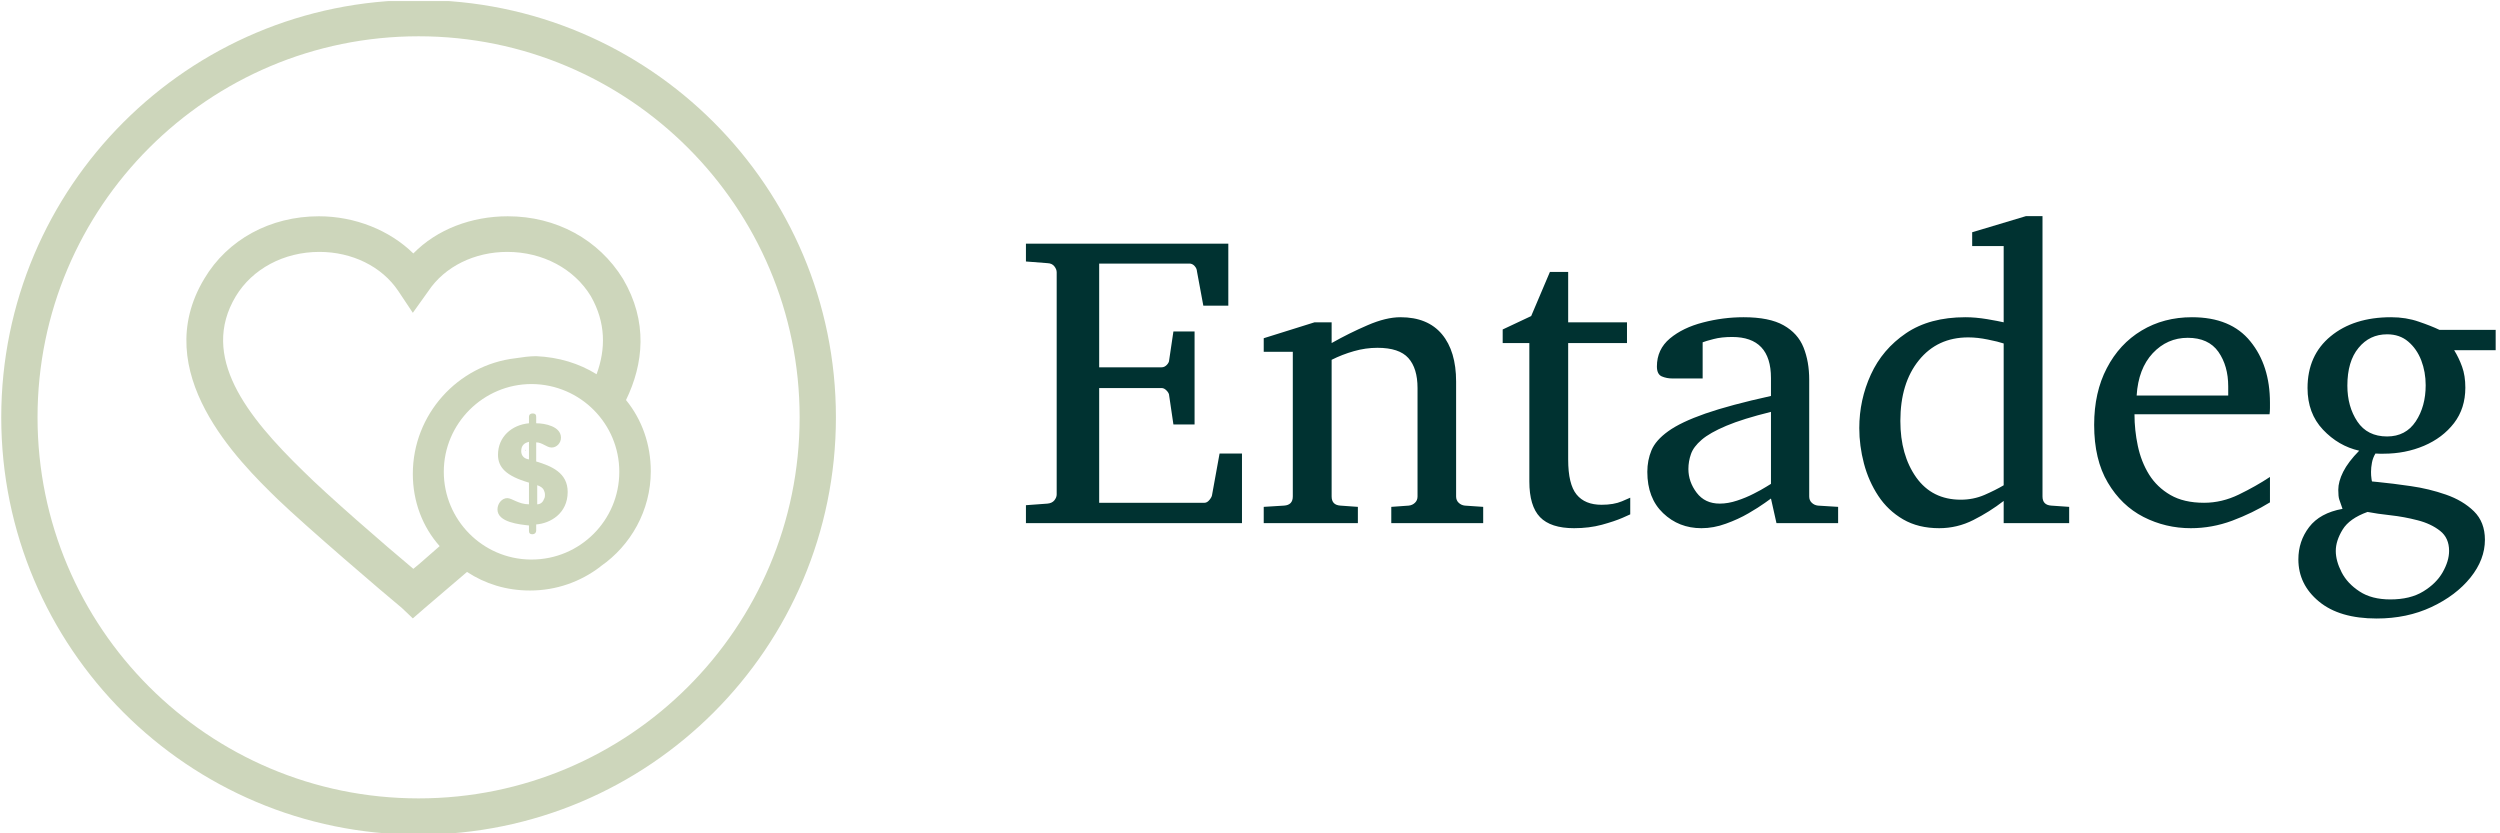
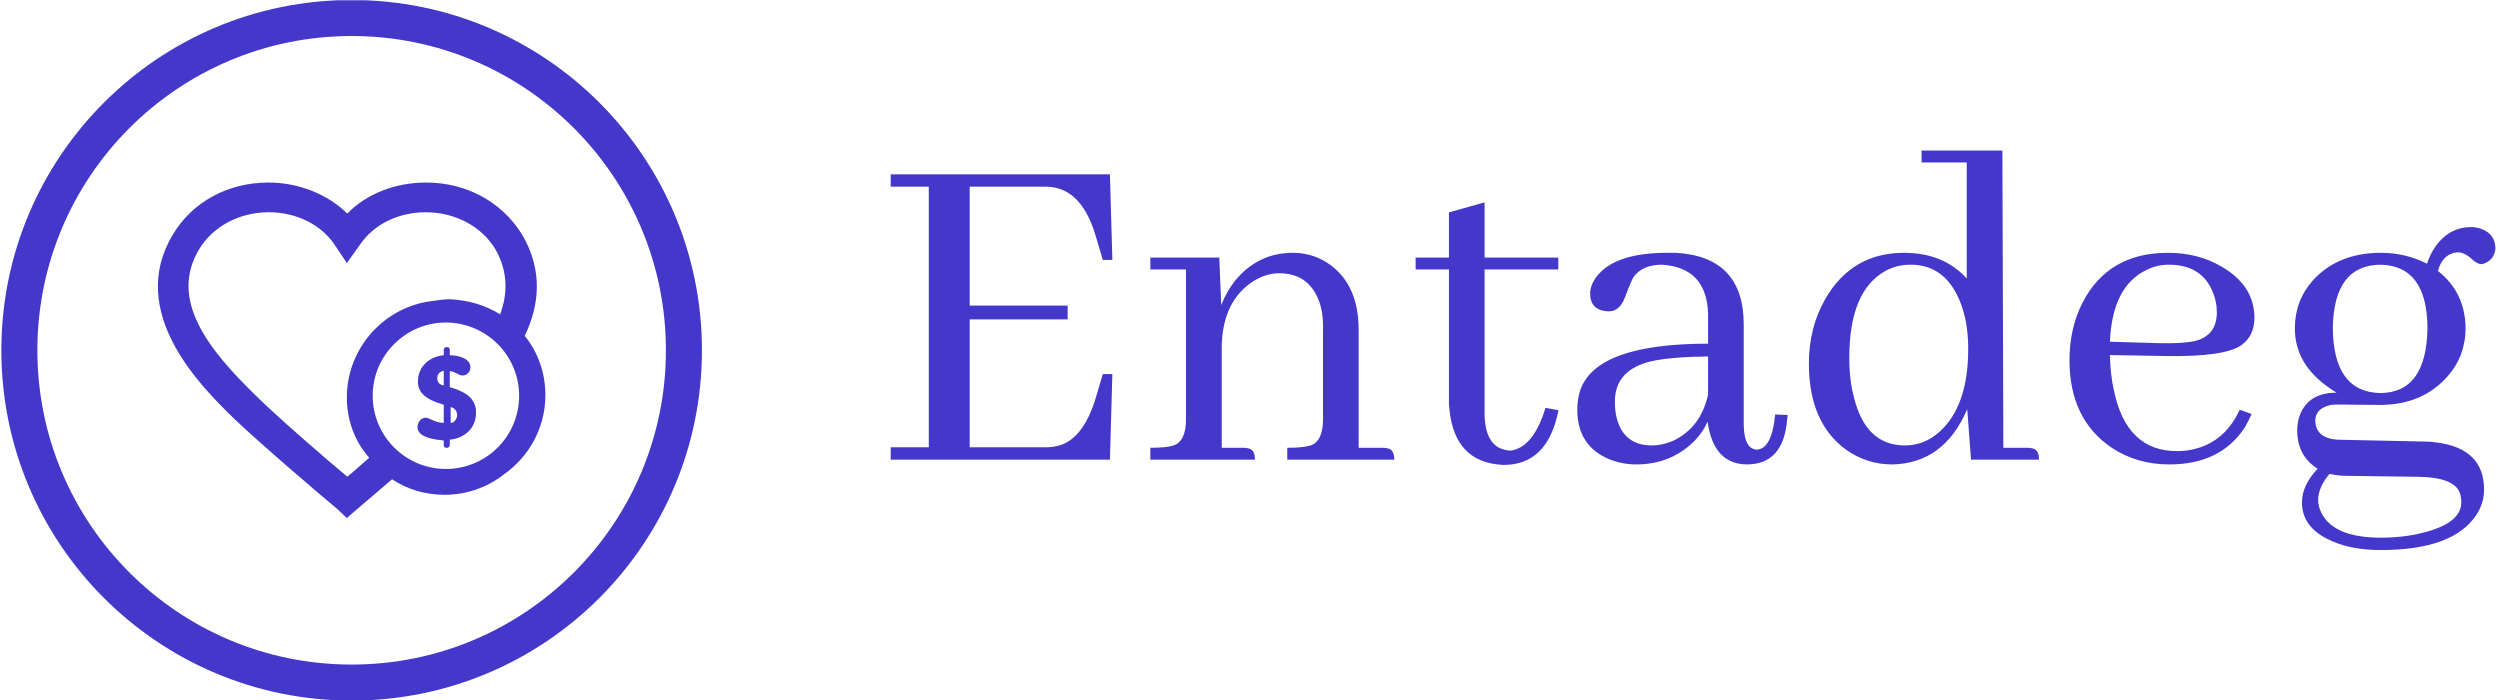
- <svg xmlns="http://www.w3.org/2000/svg" version="1.1" width="2000" height="666" viewBox="0 0 2000 666">
-   <g transform="matrix(1,0,0,1,-1.212121,0.8678029)">
-     <svg viewBox="0 0 396 132" data-background-color="#ffffff" preserveAspectRatio="xMidYMid meet" height="666" width="2000">
-       <g id="tight-bounds" transform="matrix(1,0,0,1,0.24,-0.171997)">
-         <svg viewBox="0 0 395.52 132.344" height="132.344" width="395.52">
+ <svg xmlns="http://www.w3.org/2000/svg" version="1.1" width="2000" height="560" viewBox="0 0 2000 560">
+   <g transform="matrix(1,0,0,1,-1.212121,0.2343584)">
+     <svg viewBox="0 0 396 111" data-background-color="#ffffff" preserveAspectRatio="xMidYMid meet" height="560" width="2000">
+       <g id="tight-bounds" transform="matrix(1,0,0,1,0.24,-0.04645318)">
+         <svg viewBox="0 0 395.52 111.093" height="111.093" width="395.52">
          <g>
-             <svg viewBox="0 0 671.241 224.602" height="132.344" width="395.52">
-               <g transform="matrix(1,0,0,1,275.7208,58.16756)">
-                 <svg viewBox="0 0 395.52 108.267" height="108.267" width="395.52">
+             <svg viewBox="0 0 614.637 172.638" height="111.093" width="395.52">
+               <g transform="matrix(1,0,0,1,219.117,37.09876)">
+                 <svg viewBox="0 0 395.52 98.441" height="98.441" width="395.52">
                  <g id="textblocktransform">
-                     <svg viewBox="0 0 395.52 108.267" height="108.267" width="395.52" id="textblock">
+                     <svg viewBox="0 0 395.52 98.441" height="98.441" width="395.52" id="textblock">
                      <g>
-                         <svg viewBox="0 0 395.52 108.267" height="108.267" width="395.52">
+                         <svg viewBox="0 0 395.52 98.441" height="98.441" width="395.52">
                          <g transform="matrix(1,0,0,1,0,0)">
-                             <svg width="395.52" viewBox="1.61 -36.84 176.4 48.29" height="108.267" data-palette-color="#003231">
-                               <path d="M27.54-8.35L27.54 0 1.61 0 1.61-2.15 4.2-2.34Q4.74-2.39 5.02-2.73 5.3-3.08 5.3-3.44L5.3-3.44 5.3-30.1Q5.3-30.47 5.02-30.82 4.74-31.18 4.2-31.2L4.2-31.2 1.61-31.4 1.61-33.54 25.9-33.54 25.9-26.1 22.9-26.1 22.14-30.2Q22.12-30.57 21.85-30.86 21.58-31.15 21.24-31.15L21.24-31.15 10.4-31.15 10.4-18.7 17.9-18.7Q18.24-18.7 18.52-18.99 18.8-19.29 18.8-19.56L18.8-19.56 19.31-23 21.85-23 21.85-11.84 19.31-11.84 18.8-15.31Q18.8-15.58 18.51-15.89 18.21-16.21 17.9-16.21L17.9-16.21 10.4-16.21 10.4-2.44 23.05-2.44Q23.36-2.44 23.65-2.8 23.93-3.15 23.95-3.39L23.95-3.39 24.85-8.35 27.54-8.35ZM56.49-1.95L56.49 0 45.46 0 45.46-1.95 47.56-2.1Q48-2.15 48.3-2.44 48.61-2.73 48.61-3.2L48.61-3.2 48.61-16.21Q48.61-18.58 47.51-19.81 46.41-21.04 43.8-21.04L43.8-21.04Q42.38-21.04 40.98-20.64 39.57-20.24 38.3-19.6L38.3-19.6 38.3-3.2Q38.3-2.17 39.35-2.1L39.35-2.1 41.45-1.95 41.45 0 30.15 0 30.15-1.95 32.59-2.1Q33.64-2.17 33.64-3.2L33.64-3.2 33.64-20.56 30.15-20.56 30.15-22.19 36.25-24.1 38.3-24.1 38.3-21.61Q40.4-22.8 42.61-23.75 44.82-24.71 46.56-24.71L46.56-24.71Q49.83-24.71 51.54-22.67 53.24-20.63 53.24-16.99L53.24-16.99 53.24-3.2Q53.24-2.73 53.55-2.44 53.85-2.15 54.29-2.1L54.29-2.1 56.49-1.95ZM74.14-3.05L74.14-3.05 74.14-1.05Q74.14-1.05 73.2-0.63 72.26-0.22 70.73 0.2 69.21 0.61 67.4 0.61L67.4 0.61Q64.59 0.61 63.31-0.72 62.03-2.05 62.03-5L62.03-5 62.03-21.61 58.83-21.61 58.83-23.24 62.25-24.85 64.5-30.15 66.69-30.15 66.69-24.1 73.75-24.1 73.75-21.61 66.69-21.61 66.69-7.64Q66.69-4.66 67.7-3.43 68.7-2.2 70.7-2.2L70.7-2.2Q72.16-2.2 73.15-2.62 74.14-3.05 74.14-3.05ZM99.09-1.95L99.09 0 91.69 0 91.03-2.95Q91.03-2.95 90.29-2.42 89.54-1.88 88.32-1.17 87.1-0.46 85.62 0.07 84.15 0.61 82.68 0.61L82.68 0.61Q79.97 0.61 78.08-1.2 76.19-3 76.19-6.15L76.19-6.15Q76.19-7.54 76.69-8.74 77.19-9.94 78.69-11.02 80.19-12.11 83.16-13.15 86.13-14.18 91.03-15.26L91.03-15.26 91.03-17.41Q91.03-22.34 86.37-22.34L86.37-22.34Q85.08-22.34 84.14-22.09 83.2-21.85 82.83-21.7L82.83-21.7 82.83-17.36 79.19-17.36Q78.51-17.36 77.92-17.61 77.34-17.87 77.34-18.8L77.34-18.8Q77.34-20.85 78.9-22.16 80.46-23.46 82.87-24.08 85.27-24.71 87.74-24.71L87.74-24.71Q90.84-24.71 92.55-23.74 94.26-22.78 94.94-21.08 95.62-19.38 95.62-17.21L95.62-17.21 95.62-3.2Q95.62-2.73 95.93-2.44 96.23-2.15 96.67-2.1L96.67-2.1 99.09-1.95ZM91.03-4.71L91.03-4.71 91.03-13.35Q87.66-12.52 85.67-11.68 83.68-10.84 82.71-10 81.73-9.16 81.43-8.29 81.12-7.42 81.12-6.49L81.12-6.49Q81.12-4.96 82.11-3.65 83.1-2.34 84.88-2.34L84.88-2.34Q85.88-2.34 86.96-2.7 88.03-3.05 88.96-3.53 89.89-4 90.46-4.36 91.03-4.71 91.03-4.71ZM126.82-1.95L126.82 0 118.96 0 118.96-2.66Q117.25-1.34 115.32-0.37 113.39 0.61 111.22 0.61L111.22 0.61Q108.71 0.61 106.89-0.45 105.07-1.51 103.91-3.27 102.75-5.03 102.19-7.15 101.63-9.28 101.63-11.4L101.63-11.4Q101.63-14.79 103.02-17.83 104.41-20.87 107.24-22.79 110.07-24.71 114.37-24.71L114.37-24.71Q115.57-24.71 116.97-24.48 118.37-24.24 118.96-24.1L118.96-24.1 118.96-33.25 115.18-33.25 115.18-34.91 121.62-36.84 123.62-36.84 123.62-3.2Q123.62-2.17 124.67-2.1L124.67-2.1 126.82-1.95ZM118.96-4.54L118.96-4.54 118.96-21.56Q118.32-21.78 117.07-22.03 115.81-22.29 114.71-22.29L114.71-22.29Q111-22.29 108.78-19.54 106.56-16.8 106.56-12.26L106.56-12.26Q106.56-8.18 108.46-5.49 110.37-2.81 113.81-2.81L113.81-2.81Q115.32-2.81 116.65-3.38 117.98-3.96 118.96-4.54ZM150.92-5.54L150.92-2.49Q148.82-1.2 146.39-0.29 143.96 0.61 141.42 0.61L141.42 0.61Q138.39 0.61 135.74-0.74 133.09-2.1 131.46-4.86 129.82-7.62 129.82-11.79L129.82-11.79Q129.82-15.7 131.34-18.6 132.85-21.51 135.51-23.11 138.17-24.71 141.56-24.71L141.56-24.71Q146.23-24.71 148.57-21.81 150.92-18.92 150.92-14.45L150.92-14.45Q150.92-14.21 150.92-13.81 150.92-13.4 150.87-13.06L150.87-13.06 134.66-13.06Q134.66-11.16 135.06-9.27 135.46-7.37 136.41-5.83 137.37-4.3 138.98-3.37 140.59-2.44 143.01-2.44L143.01-2.44Q145.15-2.44 147.19-3.43 149.23-4.42 150.92-5.54L150.92-5.54ZM134.92-15.31L145.91-15.31 145.91-16.41Q145.91-18.87 144.73-20.56 143.54-22.24 141.05-22.24L141.05-22.24Q138.59-22.24 136.85-20.39 135.12-18.53 134.92-15.31L134.92-15.31ZM178.01-23.19L178.01-20.75 173.03-20.75Q173.59-19.85 173.98-18.77 174.37-17.7 174.37-16.26L174.37-16.26Q174.37-13.77 173.01-12 171.64-10.23 169.41-9.28 167.17-8.33 164.56-8.33L164.56-8.33Q164.32-8.33 164.07-8.33 163.83-8.33 163.58-8.35L163.58-8.35Q163.27-7.84 163.16-7.25 163.05-6.67 163.05-6.15L163.05-6.15Q163.05-5.69 163.1-5.37 163.14-5.05 163.17-5L163.17-5 163.88-4.93Q165.63-4.76 167.82-4.44 170-4.13 172.04-3.42 174.08-2.71 175.4-1.42 176.72-0.12 176.72 2L176.72 2Q176.72 4.37 174.99 6.53 173.25 8.69 170.31 10.07 167.37 11.45 163.73 11.45L163.73 11.45Q159.26 11.45 156.8 9.41 154.33 7.37 154.33 4.35L154.33 4.35Q154.33 2.17 155.62 0.48 156.92-1.22 159.63-1.71L159.63-1.71Q159.36-2.49 159.24-2.83 159.12-3.17 159.12-4L159.12-4Q159.12-4.98 159.71-6.16 160.31-7.35 161.63-8.69L161.63-8.69Q159.14-9.25 157.28-11.22 155.43-13.18 155.43-16.21L155.43-16.21Q155.43-20.14 158.2-22.42 160.97-24.71 165.46-24.71L165.46-24.71Q167.25-24.71 168.77-24.18 170.3-23.66 171.27-23.19L171.27-23.19 178.01-23.19ZM169.61-16.55L169.61-16.55Q169.61-18.14 169.08-19.53 168.54-20.92 167.51-21.79 166.49-22.66 164.98-22.66L164.98-22.66Q162.88-22.66 161.55-21.03 160.21-19.41 160.21-16.5L160.21-16.5Q160.21-13.99 161.41-12.19 162.61-10.4 164.98-10.4L164.98-10.4Q167.22-10.4 168.42-12.21 169.61-14.01 169.61-16.55ZM172.42 3.34L172.42 3.34Q172.42 1.78 171.34 0.93 170.25 0.07 168.64-0.34 167.03-0.76 165.39-0.94 163.75-1.12 162.63-1.34L162.63-1.34Q160.46-0.56 159.64 0.78 158.82 2.12 158.82 3.34L158.82 3.34Q158.82 4.54 159.52 5.9 160.21 7.25 161.67 8.2 163.12 9.16 165.37 9.16L165.37 9.16Q167.76 9.16 169.32 8.2 170.88 7.25 171.65 5.9 172.42 4.54 172.42 3.34Z" opacity="1" transform="matrix(1,0,0,1,0,0)" fill="#003231" class="wordmark-text-0" data-fill-palette-color="primary" id="text-0" />
+                             <svg width="395.52" viewBox="1.95 -31.74 164.78 41.02" height="98.441" data-palette-color="#4338ca">
+                               <path d="M23.73-20.51L24.71-20.51 24.46-29.3 1.95-29.3 1.95-28.03 5.86-28.03 5.86-1.27 1.95-1.27 1.95 0 24.46 0 24.71-8.79 23.73-8.79 23.05-6.49Q21.83-2.34 19.43-1.51L19.43-1.51Q18.7-1.27 17.87-1.27L17.87-1.27 10.06-1.27 10.06-14.4 20.12-14.4 20.12-15.82 10.06-15.82 10.06-28.03 17.87-28.03Q21.39-28.03 22.9-23.29L22.9-23.29Q23-23 23.05-22.8L23.05-22.8 23.73-20.51ZM38.13-1.22L38.13-1.22 35.94-1.22 35.94-11.77Q36.08-16.31 39.16-18.31L39.16-18.31Q40.48-19.14 41.84-19.14L41.84-19.14Q44.82-19.14 45.9-16.36L45.9-16.36Q46.34-15.23 46.34-13.82L46.34-13.82 46.34-4.15Q46.34-1.9 45.07-1.46L45.07-1.46Q44.33-1.22 42.67-1.22L42.67-1.22 42.67 0 53.66 0Q53.66-1.07 52.93-1.17L52.93-1.17Q52.73-1.22 52.44-1.22L52.44-1.22 50-1.22 50-13.33Q50-18.21 46.63-20.31L46.63-20.31Q45.07-21.24 43.26-21.24L43.26-21.24Q39.65-21.24 37.3-18.36L37.3-18.36Q36.42-17.24 35.89-15.87L35.89-15.87 35.69-20.75 28.61-20.75 28.61-19.53 32.27-19.53 32.27-4.15Q32.27-1.9 31-1.46L31-1.46Q30.27-1.22 28.61-1.22L28.61-1.22 28.61 0 39.35 0Q39.35-1.07 38.62-1.17L38.62-1.17Q38.43-1.22 38.13-1.22ZM55.85-20.75L55.85-19.53 59.27-19.53 59.27-5.76Q59.61 0.34 64.89 0.54L64.89 0.54Q69.38 0.54 70.5-4.98L70.5-4.98Q70.5-5.03 70.5-5.08L70.5-5.08 69.18-5.32Q67.96-1.27 65.62-0.93L65.62-0.93Q62.98-1.03 62.93-4.69L62.93-4.69 62.93-19.53 70.5-19.53 70.5-20.75 62.93-20.75 62.93-26.42 59.27-25.39 59.27-20.75 55.85-20.75ZM89.84 0.49L89.84 0.49Q93.6 0.49 93.99-4.05L93.99-4.05Q94.04-4.35 94.04-4.59L94.04-4.59 92.77-4.64Q92.42-1.07 90.86-1.03L90.86-1.03Q89.59-1.12 89.54-3.56L89.54-3.56 89.54-13.87Q89.54-20.85 82.56-21.24L82.56-21.24Q82.12-21.24 81.68-21.24L81.68-21.24Q76.21-21.24 74.36-18.7L74.36-18.7Q73.77-17.87 73.77-17.04L73.77-17.04Q73.77-15.53 75.19-15.28L75.19-15.28Q75.43-15.23 75.68-15.23L75.68-15.23Q76.8-15.23 77.34-16.65L77.34-16.65Q78.02-18.46 78.26-18.8L78.26-18.8Q79.19-20.02 81.14-20.02L81.14-20.02Q85.73-19.73 85.88-14.99L85.88-14.99 85.88-11.91Q74.41-11.91 72.75-7.13L72.75-7.13Q72.45-6.2 72.45-5.13L72.45-5.13Q72.45-1.42 75.72-0.05L75.72-0.05Q77.04 0.49 78.51 0.49L78.51 0.49Q82.07 0.49 84.51-1.95L84.51-1.95Q85.39-2.88 85.83-3.91L85.83-3.91Q86.42 0.44 89.84 0.49ZM80.12-1.46L80.12-1.46Q77.14-1.46 76.46-4.44L76.46-4.44Q76.31-5.13 76.31-5.96L76.31-5.96Q76.31-9.23 80.07-10.11L80.07-10.11Q82.07-10.55 85.88-10.6L85.88-10.6 85.88-6.69Q85.15-3.32 82.32-1.95L82.32-1.95Q81.19-1.46 80.12-1.46ZM112.49-5.18L112.88 0 119.86 0Q119.86-1.07 119.13-1.17L119.13-1.17Q118.94-1.22 118.64-1.22L118.64-1.22 116.2-1.22 116.1-31.74 107.8-31.74 107.8-30.52 112.44-30.52 112.44-18.6Q110.05-21.24 106-21.24L106-21.24Q100.62-21.24 97.89-16.46L97.89-16.46Q96.23-13.53 96.23-9.86L96.23-9.86Q96.23-3.81 100.04-1.03L100.04-1.03Q102.19 0.49 104.78 0.49L104.78 0.49Q110.1 0.39 112.49-5.18L112.49-5.18ZM100.38-10.45L100.38-10.45Q100.38-17.33 104.09-19.38L104.09-19.38Q105.26-20.02 106.68-20.02L106.68-20.02Q110.24-20.02 111.76-16.21L111.76-16.21Q112.59-14.16 112.59-11.38L112.59-11.38Q112.59-5.52 109.66-2.88L109.66-2.88Q108.1-1.46 106.09-1.46L106.09-1.46Q102.09-1.46 100.87-6.35L100.87-6.35Q100.38-8.15 100.38-10.45ZM133.19-20.02L133.19-20.02Q136.61-20.02 137.73-17.14L137.73-17.14Q138.12-16.21 138.12-15.14L138.12-15.14Q138.12-12.7 135.78-12.16L135.78-12.16Q134.56-11.91 132.31-11.96L132.31-11.96 127.14-12.11Q127.38-17.72 130.8-19.43L130.8-19.43Q131.92-20.02 133.19-20.02ZM141.69-4.69L141.69-4.69 140.47-5.13Q138.76-1.42 134.95-0.93L134.95-0.93Q134.46-0.88 134.02-0.88L134.02-0.88Q128.89-0.88 127.58-6.98L127.58-6.98Q127.18-8.69 127.14-10.74L127.14-10.74 133-10.64Q138.95-10.55 140.66-11.77L140.66-11.77Q141.98-12.74 141.98-14.55L141.98-14.55Q141.98-17.87 138.61-19.82L138.61-19.82Q136.22-21.24 133.09-21.24L133.09-21.24Q126.99-21.24 124.35-16.16L124.35-16.16Q122.99-13.53 122.99-10.21L122.99-10.21Q122.99-4.15 127.33-1.22L127.33-1.22Q129.92 0.49 133.24 0.49L133.24 0.49Q138.51 0.49 141-3.32L141-3.32Q141.39-4 141.69-4.69ZM150.03-13.53L150.03-13.53Q150.13-19.97 154.92-20.02L154.92-20.02Q159.7-19.92 159.75-13.53L159.75-13.53Q159.65-6.88 154.92-6.84L154.92-6.84Q150.08-6.93 150.03-13.53ZM154.97-21.24L154.97-21.24Q150.57-21.24 147.98-18.41L147.98-18.41Q146.13-16.31 146.13-13.48L146.13-13.48Q146.13-9.77 149.74-7.32L149.74-7.32Q150.08-7.08 150.42-6.88L150.42-6.88Q147.3-6.88 146.52-4.2L146.52-4.2Q146.37-3.56 146.37-2.93L146.37-2.93Q146.42-0.34 148.47 0.93L148.47 0.93Q146.86 2.64 146.86 4.39L146.86 4.39Q146.86 7.08 150.03 8.4L150.03 8.4Q152.04 9.28 154.97 9.28L154.97 9.28Q162.39 9.28 164.78 5.66L164.78 5.66Q165.56 4.44 165.56 3.08L165.56 3.08Q165.56-1.12 160.73-1.76L160.73-1.76Q160.09-1.86 159.41-1.86L159.41-1.86 150.52-2.05Q148.28-2.2 148.23-4L148.23-4Q148.23-5.27 149.84-5.62L149.84-5.62Q150.18-5.66 150.57-5.66L150.57-5.66 154.87-5.62Q159.21-5.62 161.8-8.54L161.8-8.54Q163.66-10.64 163.66-13.53L163.66-13.53Q163.61-17.19 160.82-19.38L160.82-19.38Q161.26-20.95 162.49-21.24L162.49-21.24Q162.68-21.29 162.88-21.29L162.88-21.29Q163.56-21.29 164.34-20.56L164.34-20.56Q164.88-20.07 165.32-20.07L165.32-20.07Q166.54-20.36 166.73-21.63L166.73-21.63Q166.73-23.14 165.32-23.68L165.32-23.68Q164.78-23.88 164.24-23.88L164.24-23.88Q161.95-23.88 160.53-21.83L160.53-21.83Q159.99-21.04 159.7-20.12L159.7-20.12Q157.5-21.24 154.97-21.24ZM154.97 8.01L154.97 8.01Q150.13 8.01 148.86 5.47L148.86 5.47Q148.52 4.79 148.52 4.1L148.52 4.1Q148.57 2.78 149.69 1.46L149.69 1.46Q150.67 1.66 151.3 1.66L151.3 1.66 158.82 1.76Q162.49 1.81 163.07 3.42L163.07 3.42Q163.22 3.81 163.22 4.39L163.22 4.39Q163.22 6.54 159.21 7.52L159.21 7.52Q157.26 8.01 154.97 8.01Z" opacity="1" transform="matrix(1,0,0,1,0,0)" fill="#4338ca" class="wordmark-text-0" data-fill-palette-color="primary" id="text-0" />
                            </svg>
                          </g>
                        </svg>
                      </g>
                    </svg>
                  </g>
                </svg>
              </g>
              <g>
-                 <svg viewBox="0 0 224.602 224.602" height="224.602" width="224.602">
+                 <svg viewBox="0 0 172.638 172.638" height="172.638" width="172.638">
                  <g>
                    <svg />
                  </g>
                  <g id="icon-0">
-                     <svg viewBox="0 0 224.602 224.602" height="224.602" width="224.602">
+                     <svg viewBox="0 0 172.638 172.638" height="172.638" width="172.638">
                      <g>
-                         <path d="M0 112.301c0-62.022 50.279-112.301 112.301-112.301 62.022 0 112.301 50.279 112.301 112.301 0 62.022-50.279 112.301-112.301 112.301-62.022 0-112.301-50.279-112.301-112.301zM112.301 214.839c56.63 0 102.537-45.908 102.538-102.538 0-56.63-45.908-102.537-102.538-102.537-56.63 0-102.537 45.908-102.537 102.537 0 56.63 45.908 102.537 102.537 102.538z" data-fill-palette-color="accent" fill="#cdd6bb" stroke="transparent" />
+                         <path d="M0 86.319c0-47.673 38.646-86.319 86.319-86.319 47.673 0 86.319 38.646 86.319 86.319 0 47.673-38.646 86.319-86.319 86.319-47.673 0-86.319-38.646-86.319-86.319zM86.319 163.761c42.77 0 77.442-34.672 77.442-77.442 0-42.77-34.672-77.442-77.442-77.442-42.77 0-77.442 34.672-77.442 77.442 0 42.77 34.672 77.442 77.442 77.442z" data-fill-palette-color="accent" fill="#4338ca" stroke="transparent" />
                      </g>
-                       <g transform="matrix(1,0,0,1,49.81742,58.19924)">
-                         <svg viewBox="0 0 124.967 108.204" height="108.204" width="124.967">
+                       <g transform="matrix(1,0,0,1,38.57557,44.98007)">
+                         <svg viewBox="0 0 95.487 82.678" height="82.678" width="95.487">
                          <g>
-                             <svg xml:space="preserve" viewBox="7.031 8.6 89.969 77.9" x="0" y="0" height="108.204" width="124.967" class="icon-dxe-0" data-fill-palette-color="accent" id="dxe-0">
-                               <path d="M50.9 58.5c0-11.5 8.7-21.1 19.9-22.4 1.3-0.2 2.7-0.4 4-0.4 4.4 0.2 8.3 1.4 11.7 3.5 1.8-4.9 1.8-10-1.1-15.1-3.2-5.3-9.3-8.6-16.2-8.6-6.3 0-12.1 2.8-15.3 7.6l-3 4.2-2.8-4.2c-3.2-4.8-9-7.6-15.3-7.6-6.9 0-13 3.3-16.2 8.6-7 11.7 2.1 23.2 13.1 33.9 4.5 4.5 15.9 14.4 21.3 18.9 1.4-1.1 3.1-2.7 5.1-4.4-3.3-3.7-5.2-8.6-5.2-14m10.5 19c-4.1 3.5-7.5 6.4-8.2 7l-2.3 2-2.1-2c-3.4-2.8-18.6-15.8-24.1-21.1-7.5-7.3-25.1-24.6-14.2-42.7C15 13.1 23.3 8.6 32.7 8.6c7 0 13.7 2.7 18.3 7.2 4.6-4.7 11.3-7.2 18.3-7.2 9.4 0 17.6 4.5 22.3 12.1 4.9 8.3 4 16.5 0.6 23.5C95.3 48 97 52.8 97 58c0 7.6-3.9 14.4-9.7 18.4l-0.1 0.1c-3.8 2.9-8.5 4.6-13.6 4.6-4.6 0-8.7-1.3-12.2-3.6m12.5-2.4c9.4 0 17-7.6 17-17 0-9.3-7.5-16.9-16.9-17h-0.1c-9.3 0-17 7.6-17 17 0 9.3 7.5 16.9 16.8 17z" fill="#cdd6bb" data-fill-palette-color="accent" />
-                               <path d="M73.4 55.7v-3.4c-0.9 0.2-1.5 0.7-1.5 1.8 0 1 0.7 1.5 1.5 1.6m3.1 6.9c0-0.4-0.1-0.7-0.2-0.9-0.2-0.5-0.7-0.8-1.3-1v3.7c0.6 0 1.1-0.4 1.3-1 0.2-0.3 0.2-0.6 0.2-0.8m-3.1-13.9v-1.2c0-0.5 0.3-0.7 0.7-0.7 0.6 0 0.7 0.3 0.7 0.7v1.2c1.7 0 4.8 0.6 4.8 2.8 0 1-0.8 1.9-1.8 1.9s-1.8-1-3-1v3.7c3 0.9 6.1 2.2 6.1 5.9 0 4.2-3.4 6.1-6.1 6.3v1.2c0 0.4-0.3 0.7-0.7 0.7-0.6 0-0.7-0.3-0.7-0.7v-1c-1.8-0.2-6.1-0.6-6.1-3.1 0-1.2 0.9-2.2 1.9-2.2 0.9 0 2.2 1.2 4.2 1.2v-4.2c-4.5-1.3-6-3-6-5.4 0-3.5 2.7-5.8 6-6.1" fill="#cdd6bb" data-fill-palette-color="accent" />
-                               <path d="M72.8 53.8v0.5-0.2q-0.15-0.15 0-0.3" fill="#cdd6bb" data-fill-palette-color="accent" />
+                             <svg xml:space="preserve" viewBox="7.031 8.6 89.969 77.9" x="0" y="0" height="82.678" width="95.487" class="icon-dxe-0" data-fill-palette-color="accent" id="dxe-0">
+                               <path d="M50.9 58.5c0-11.5 8.7-21.1 19.9-22.4 1.3-0.2 2.7-0.4 4-0.4 4.4 0.2 8.3 1.4 11.7 3.5 1.8-4.9 1.8-10-1.1-15.1-3.2-5.3-9.3-8.6-16.2-8.6-6.3 0-12.1 2.8-15.3 7.6l-3 4.2-2.8-4.2c-3.2-4.8-9-7.6-15.3-7.6-6.9 0-13 3.3-16.2 8.6-7 11.7 2.1 23.2 13.1 33.9 4.5 4.5 15.9 14.4 21.3 18.9 1.4-1.1 3.1-2.7 5.1-4.4-3.3-3.7-5.2-8.6-5.2-14m10.5 19c-4.1 3.5-7.5 6.4-8.2 7l-2.3 2-2.1-2c-3.4-2.8-18.6-15.8-24.1-21.1-7.5-7.3-25.1-24.6-14.2-42.7C15 13.1 23.3 8.6 32.7 8.6c7 0 13.7 2.7 18.3 7.2 4.6-4.7 11.3-7.2 18.3-7.2 9.4 0 17.6 4.5 22.3 12.1 4.9 8.3 4 16.5 0.6 23.5C95.3 48 97 52.8 97 58c0 7.6-3.9 14.4-9.7 18.4l-0.1 0.1c-3.8 2.9-8.5 4.6-13.6 4.6-4.6 0-8.7-1.3-12.2-3.6m12.5-2.4c9.4 0 17-7.6 17-17 0-9.3-7.5-16.9-16.9-17h-0.1c-9.3 0-17 7.6-17 17 0 9.3 7.5 16.9 16.8 17z" fill="#4338ca" data-fill-palette-color="accent" />
+                               <path d="M73.4 55.7v-3.4c-0.9 0.2-1.5 0.7-1.5 1.8 0 1 0.7 1.5 1.5 1.6m3.1 6.9c0-0.4-0.1-0.7-0.2-0.9-0.2-0.5-0.7-0.8-1.3-1v3.7c0.6 0 1.1-0.4 1.3-1 0.2-0.3 0.2-0.6 0.2-0.8m-3.1-13.9v-1.2c0-0.5 0.3-0.7 0.7-0.7 0.6 0 0.7 0.3 0.7 0.7v1.2c1.7 0 4.8 0.6 4.8 2.8 0 1-0.8 1.9-1.8 1.9s-1.8-1-3-1v3.7c3 0.9 6.1 2.2 6.1 5.9 0 4.2-3.4 6.1-6.1 6.3v1.2c0 0.4-0.3 0.7-0.7 0.7-0.6 0-0.7-0.3-0.7-0.7v-1c-1.8-0.2-6.1-0.6-6.1-3.1 0-1.2 0.9-2.2 1.9-2.2 0.9 0 2.2 1.2 4.2 1.2v-4.2c-4.5-1.3-6-3-6-5.4 0-3.5 2.7-5.8 6-6.1" fill="#4338ca" data-fill-palette-color="accent" />
+                               <path d="M72.8 53.8v0.5-0.2q-0.15-0.15 0-0.3" fill="#4338ca" data-fill-palette-color="accent" />
                            </svg>
                          </g>
                        </svg>
                      </g>
                    </svg>
                  </g>
                </svg>
              </g>
            </svg>
          </g>
          <defs />
        </svg>
-         <rect width="395.52" height="132.344" fill="none" stroke="none" visibility="hidden" />
+         <rect width="395.52" height="111.093" fill="none" stroke="none" visibility="hidden" />
      </g>
    </svg>
  </g>
</svg>
